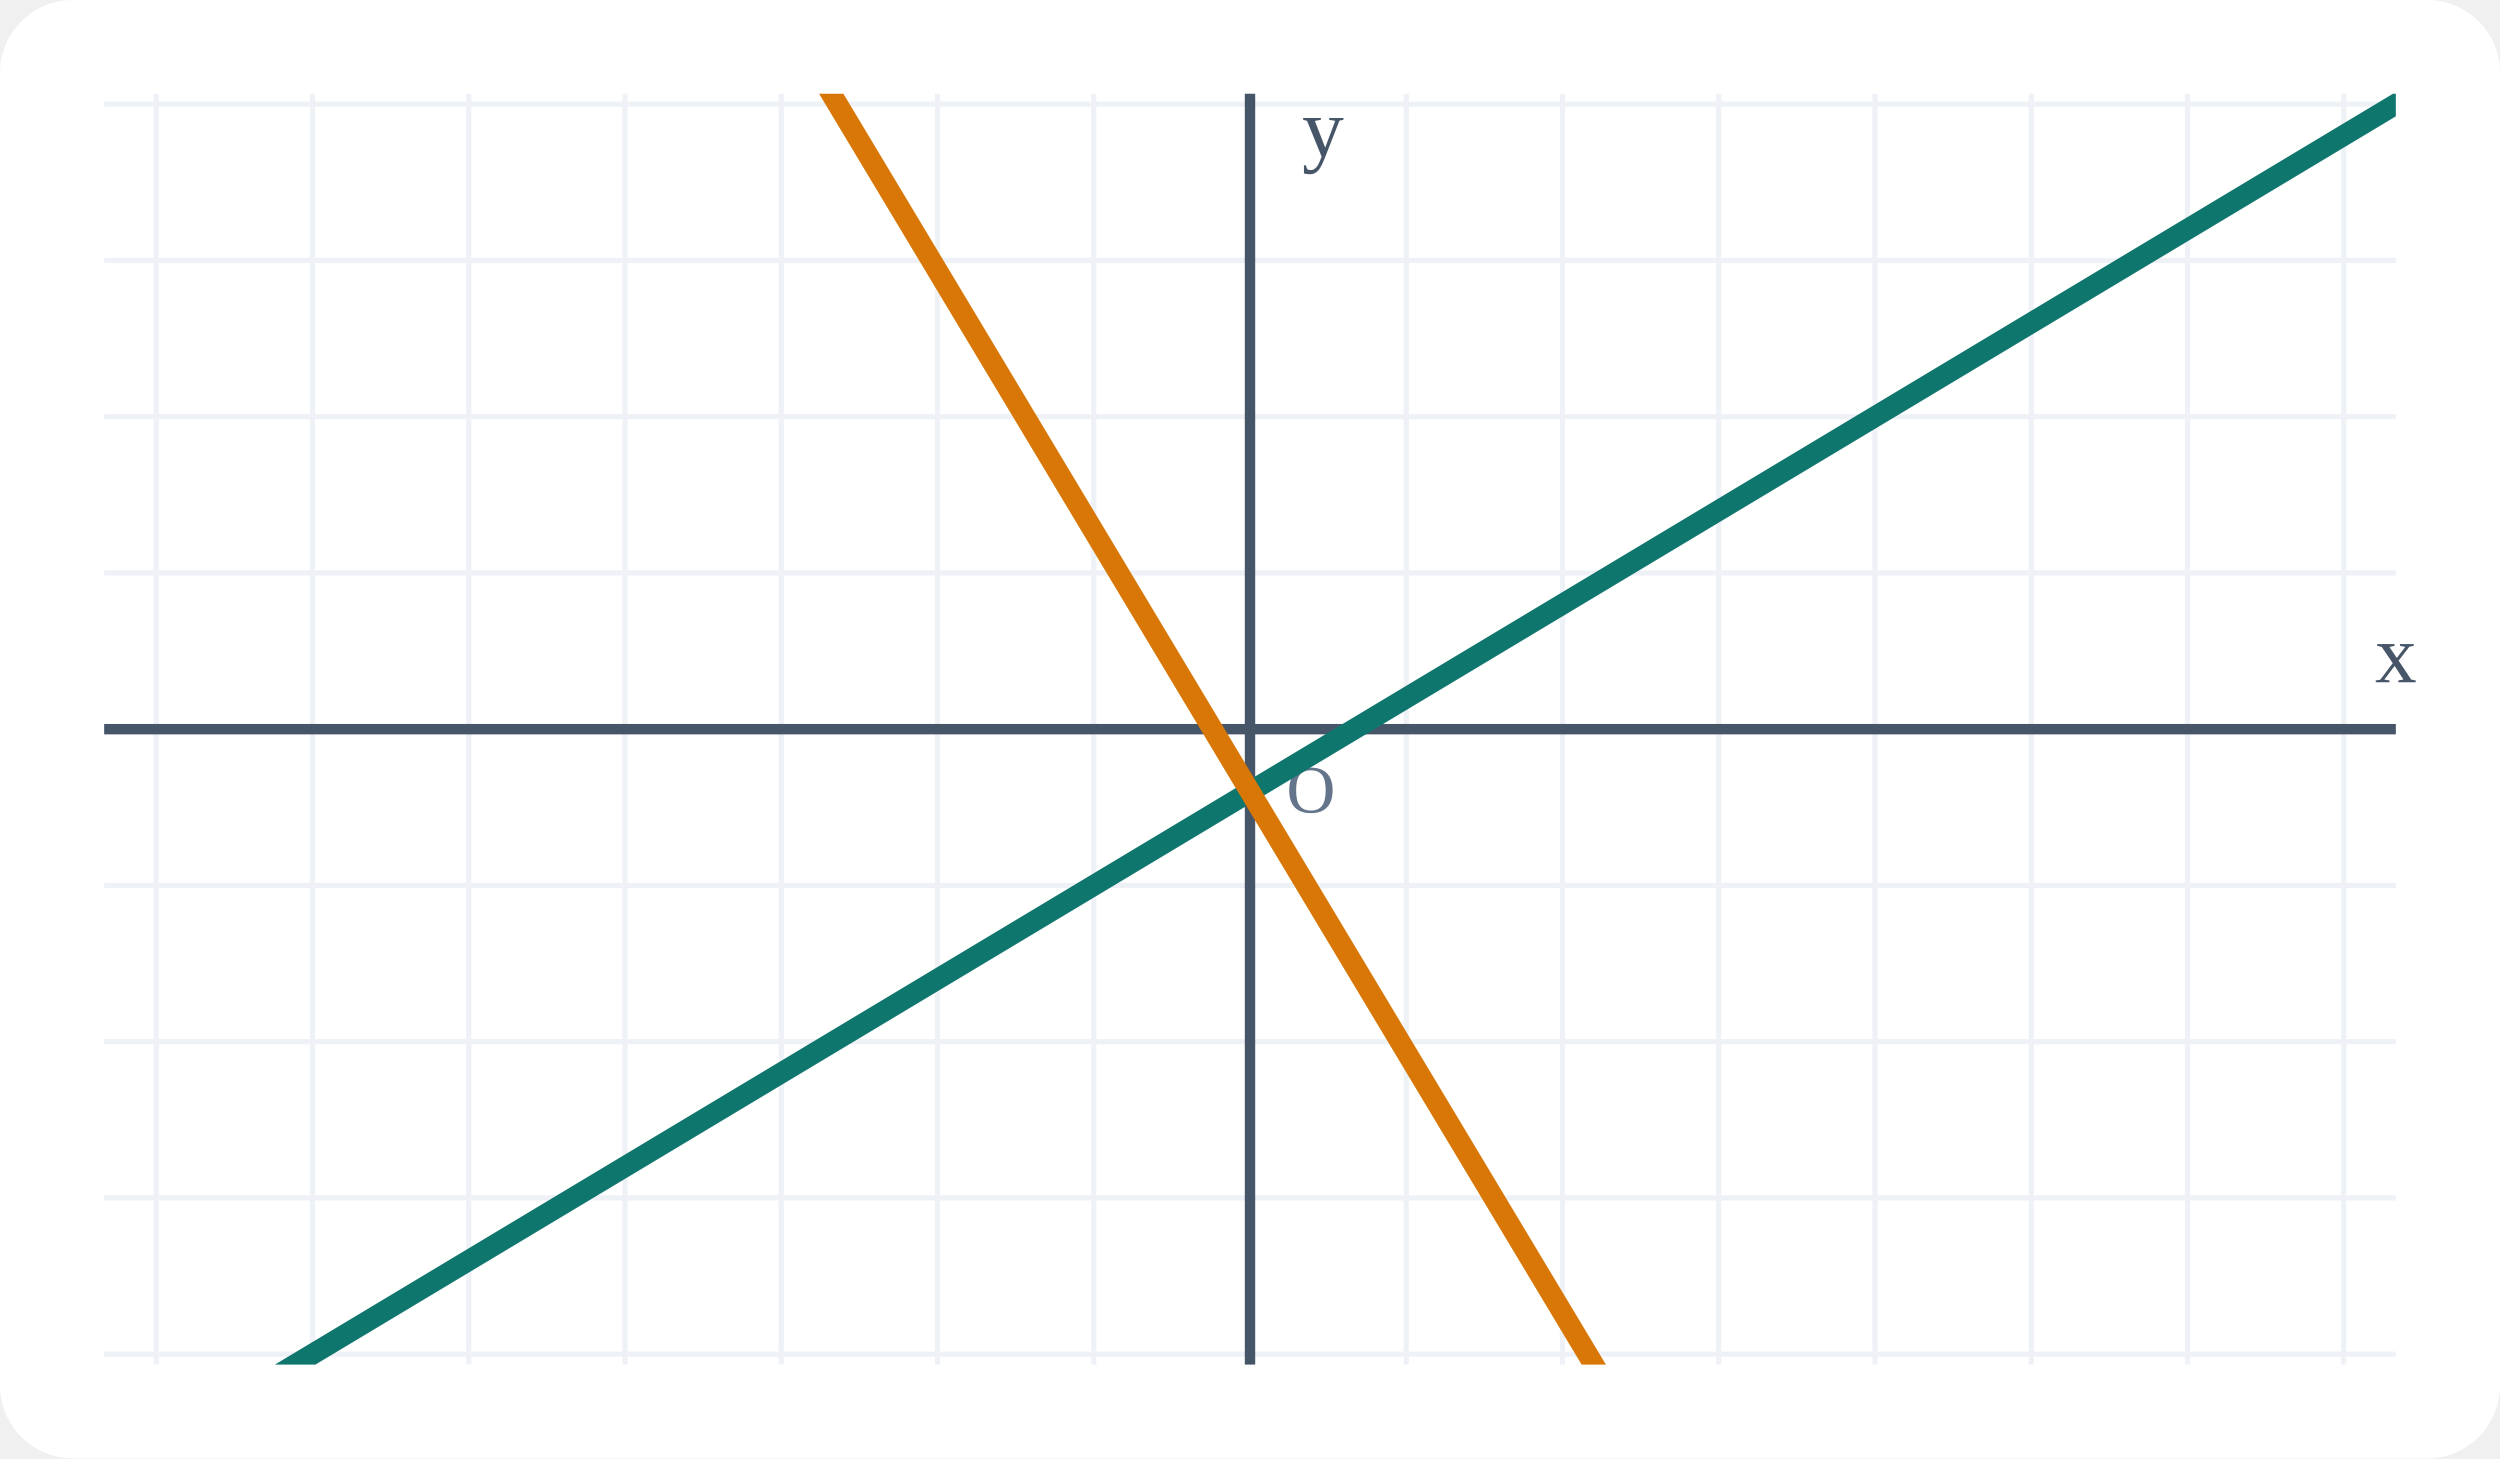
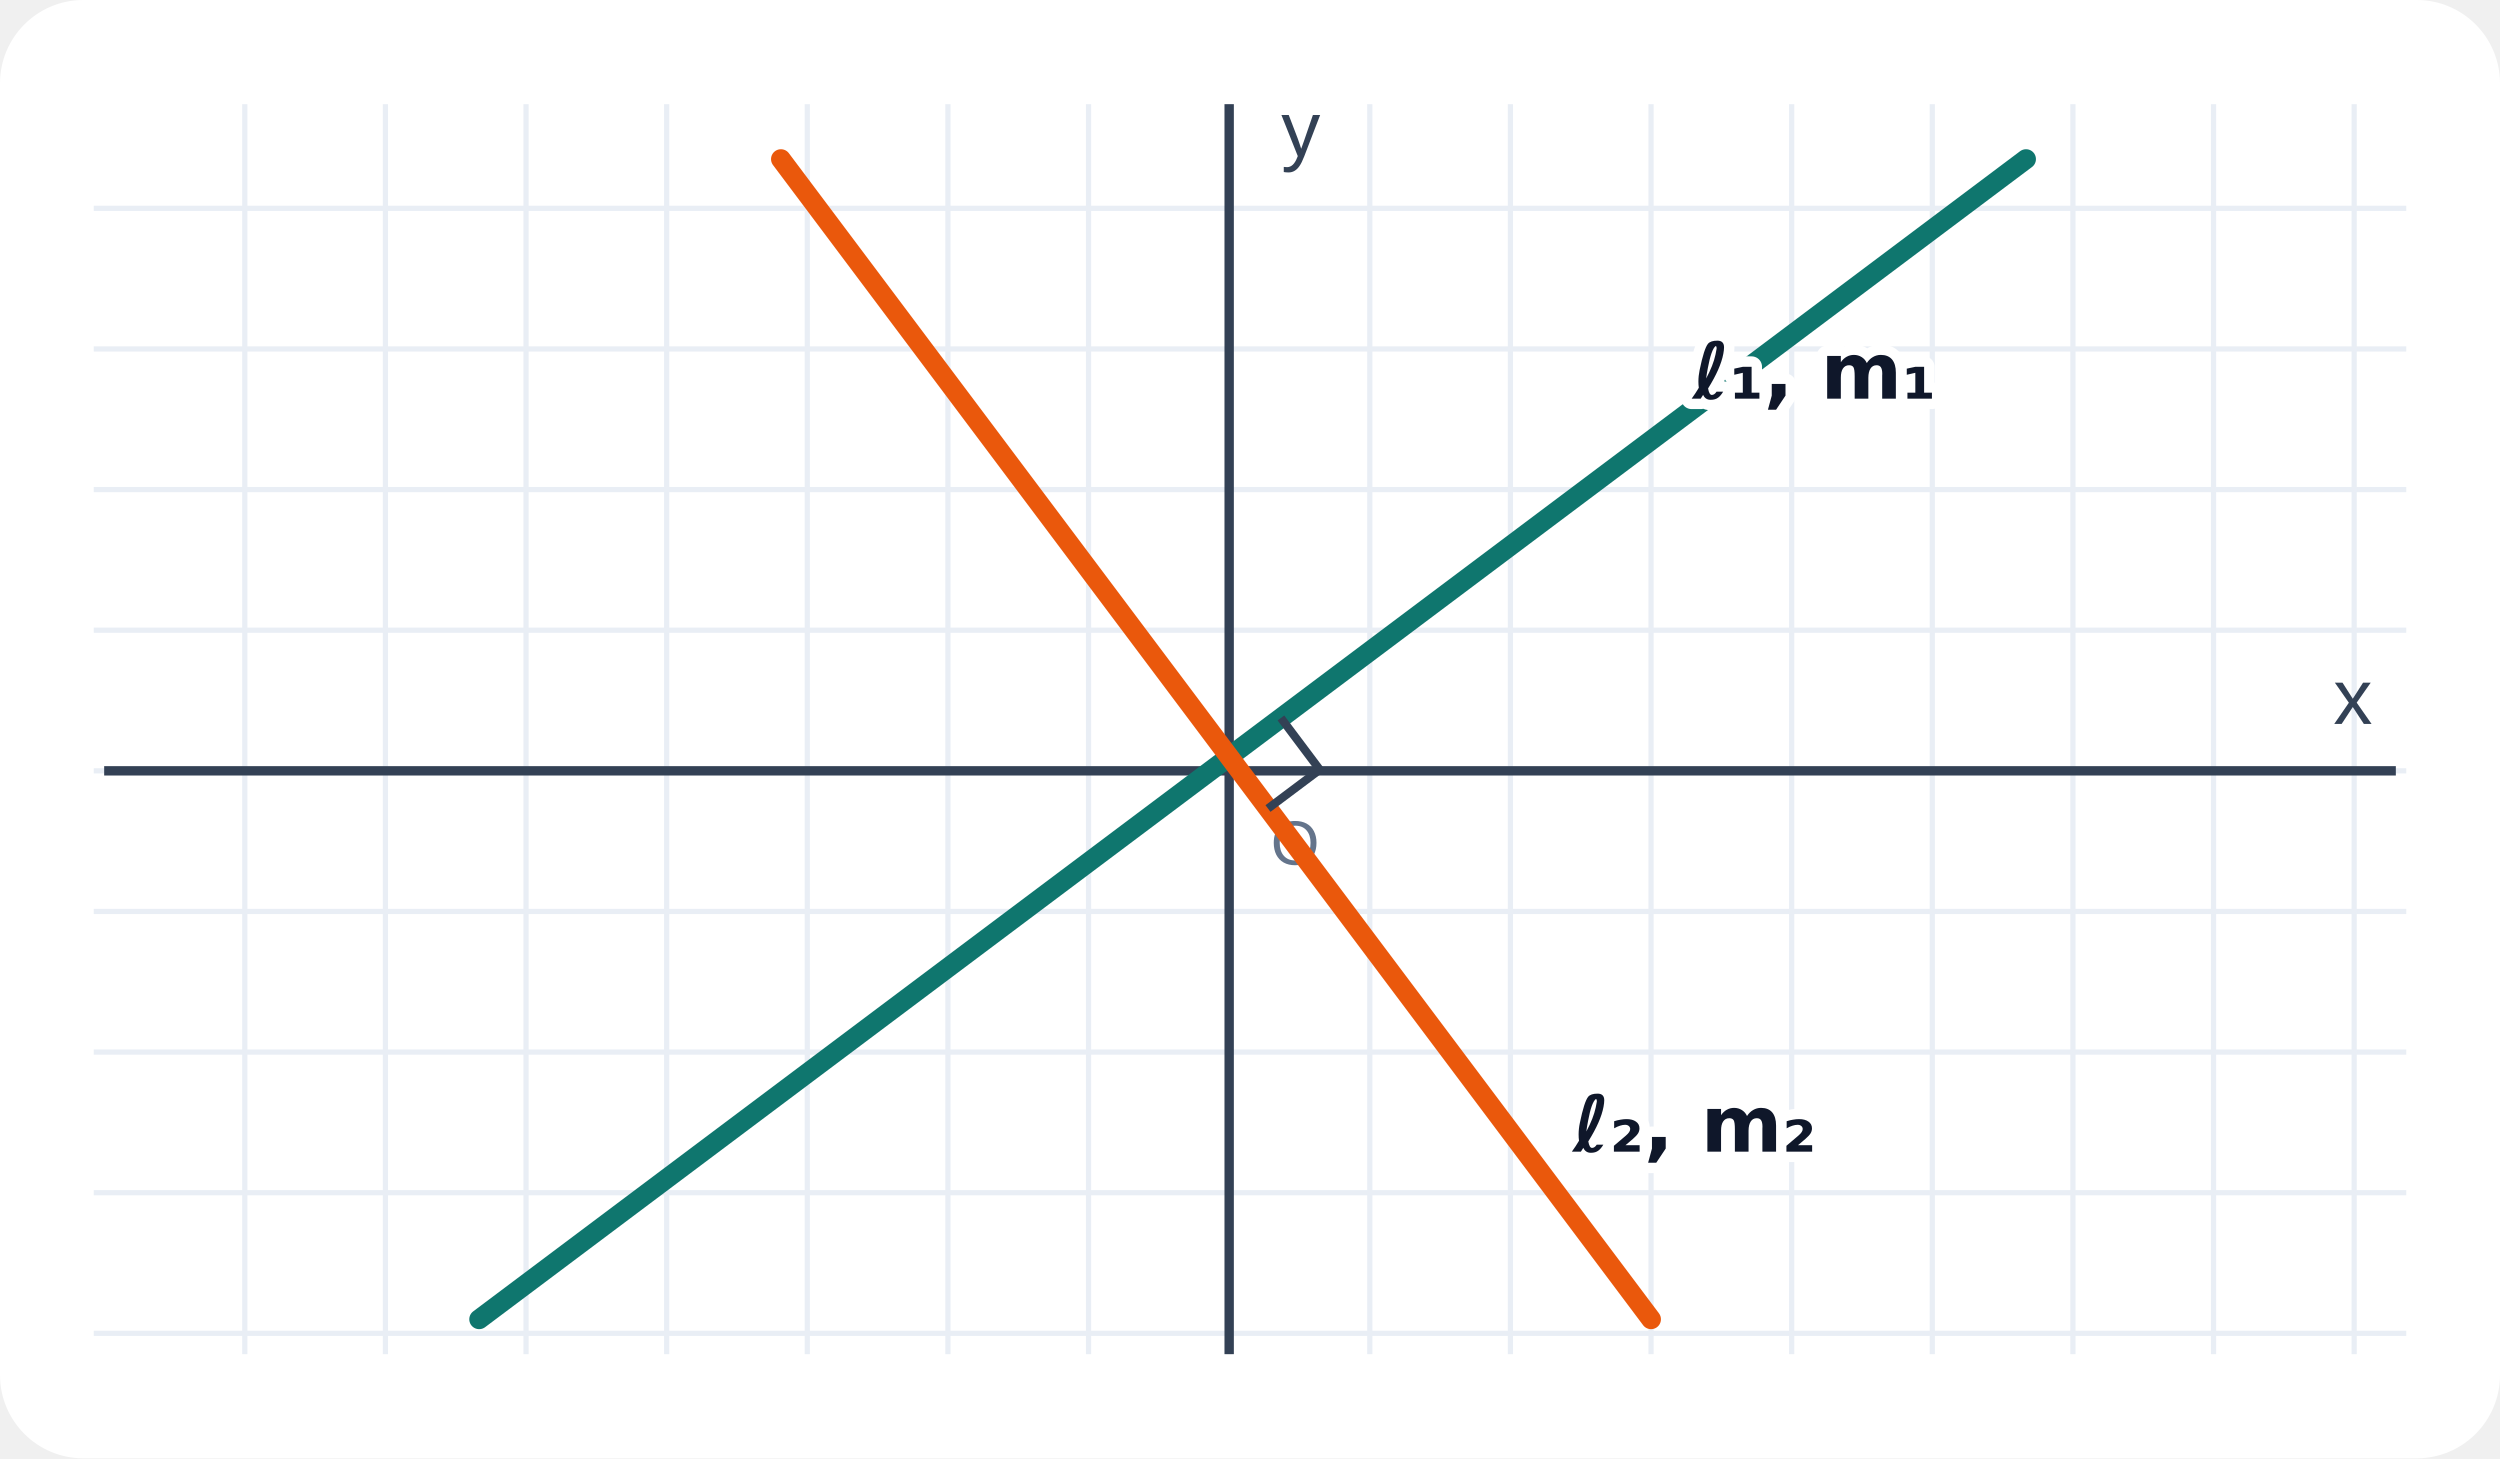
- <svg xmlns="http://www.w3.org/2000/svg" viewBox="0 0 480 280" role="img" aria-label="Coordinate geometry illustration without answer hints">
-   <defs>
-     <clipPath id="clip">
-       <rect x="20" y="18" width="440" height="244" />
-     </clipPath>
-   </defs>
-   <rect width="480" height="280" rx="14" fill="#ffffff" />
-   <line x1="30" y1="18" x2="30" y2="262" stroke="#eef2f7" />
-   <line x1="60" y1="18" x2="60" y2="262" stroke="#eef2f7" />
-   <line x1="90" y1="18" x2="90" y2="262" stroke="#eef2f7" />
-   <line x1="120" y1="18" x2="120" y2="262" stroke="#eef2f7" />
-   <line x1="150" y1="18" x2="150" y2="262" stroke="#eef2f7" />
-   <line x1="180" y1="18" x2="180" y2="262" stroke="#eef2f7" />
-   <line x1="210" y1="18" x2="210" y2="262" stroke="#eef2f7" />
-   <line x1="240" y1="18" x2="240" y2="262" stroke="#eef2f7" />
-   <line x1="270" y1="18" x2="270" y2="262" stroke="#eef2f7" />
-   <line x1="300" y1="18" x2="300" y2="262" stroke="#eef2f7" />
-   <line x1="330" y1="18" x2="330" y2="262" stroke="#eef2f7" />
-   <line x1="360" y1="18" x2="360" y2="262" stroke="#eef2f7" />
-   <line x1="390" y1="18" x2="390" y2="262" stroke="#eef2f7" />
-   <line x1="420" y1="18" x2="420" y2="262" stroke="#eef2f7" />
-   <line x1="450" y1="18" x2="450" y2="262" stroke="#eef2f7" />
-   <line x1="20" y1="260" x2="460" y2="260" stroke="#eef2f7" />
-   <line x1="20" y1="230" x2="460" y2="230" stroke="#eef2f7" />
-   <line x1="20" y1="200" x2="460" y2="200" stroke="#eef2f7" />
-   <line x1="20" y1="170" x2="460" y2="170" stroke="#eef2f7" />
-   <line x1="20" y1="140" x2="460" y2="140" stroke="#eef2f7" />
-   <line x1="20" y1="110" x2="460" y2="110" stroke="#eef2f7" />
-   <line x1="20" y1="80" x2="460" y2="80" stroke="#eef2f7" />
-   <line x1="20" y1="50" x2="460" y2="50" stroke="#eef2f7" />
-   <line x1="20" y1="20" x2="460" y2="20" stroke="#eef2f7" />
-   <path d="M 20 140 H 460 M 240 262 V 18" stroke="#475569" stroke-width="2" fill="none" />
-   <text x="456" y="131" fill="#475569" font-size="16">x</text>
-   <text x="250" y="30" fill="#475569" font-size="16">y</text>
-   <text x="247" y="156" fill="#64748b" font-size="13">O</text>
-   <line x1="0" y1="296.0" x2="480" y2="8" stroke="#0f766e" stroke-width="4" clip-path="url(#clip)" />
-   <line x1="0" y1="-248.0" x2="480" y2="552.0" stroke="#d97706" stroke-width="4" clip-path="url(#clip)" />
+ <svg xmlns="http://www.w3.org/2000/svg" baseProfile="full" height="280px" version="1.1" viewBox="0 0 480 280" width="480px">
+   <defs />
+   <rect fill="white" height="280" rx="16" width="480" x="0" y="0" />
+   <line stroke="#e9eef5" stroke-width="1" x1="47" x2="47" y1="20" y2="260" />
+   <line stroke="#e9eef5" stroke-width="1" x1="74" x2="74" y1="20" y2="260" />
+   <line stroke="#e9eef5" stroke-width="1" x1="101" x2="101" y1="20" y2="260" />
+   <line stroke="#e9eef5" stroke-width="1" x1="128" x2="128" y1="20" y2="260" />
+   <line stroke="#e9eef5" stroke-width="1" x1="155" x2="155" y1="20" y2="260" />
+   <line stroke="#e9eef5" stroke-width="1" x1="182" x2="182" y1="20" y2="260" />
+   <line stroke="#e9eef5" stroke-width="1" x1="209" x2="209" y1="20" y2="260" />
+   <line stroke="#e9eef5" stroke-width="1" x1="236" x2="236" y1="20" y2="260" />
+   <line stroke="#e9eef5" stroke-width="1" x1="263" x2="263" y1="20" y2="260" />
+   <line stroke="#e9eef5" stroke-width="1" x1="290" x2="290" y1="20" y2="260" />
+   <line stroke="#e9eef5" stroke-width="1" x1="317" x2="317" y1="20" y2="260" />
+   <line stroke="#e9eef5" stroke-width="1" x1="344" x2="344" y1="20" y2="260" />
+   <line stroke="#e9eef5" stroke-width="1" x1="371" x2="371" y1="20" y2="260" />
+   <line stroke="#e9eef5" stroke-width="1" x1="398" x2="398" y1="20" y2="260" />
+   <line stroke="#e9eef5" stroke-width="1" x1="425" x2="425" y1="20" y2="260" />
+   <line stroke="#e9eef5" stroke-width="1" x1="452" x2="452" y1="20" y2="260" />
+   <line stroke="#e9eef5" stroke-width="1" x1="18" x2="462" y1="256" y2="256" />
+   <line stroke="#e9eef5" stroke-width="1" x1="18" x2="462" y1="229" y2="229" />
+   <line stroke="#e9eef5" stroke-width="1" x1="18" x2="462" y1="202" y2="202" />
+   <line stroke="#e9eef5" stroke-width="1" x1="18" x2="462" y1="175" y2="175" />
+   <line stroke="#e9eef5" stroke-width="1" x1="18" x2="462" y1="148" y2="148" />
+   <line stroke="#e9eef5" stroke-width="1" x1="18" x2="462" y1="121" y2="121" />
+   <line stroke="#e9eef5" stroke-width="1" x1="18" x2="462" y1="94" y2="94" />
+   <line stroke="#e9eef5" stroke-width="1" x1="18" x2="462" y1="67" y2="67" />
+   <line stroke="#e9eef5" stroke-width="1" x1="18" x2="462" y1="40" y2="40" />
+   <line stroke="#334155" stroke-width="1.8" x1="20" x2="460" y1="148" y2="148" />
+   <line stroke="#334155" stroke-width="1.8" x1="236" x2="236" y1="260" y2="20" />
+   <text fill="#334155" font-family="Arial, sans-serif" font-size="15" x="448" y="139">x</text>
+   <text fill="#334155" font-family="Arial, sans-serif" font-size="15" x="246" y="30">y</text>
+   <text fill="#64748b" font-family="Arial, sans-serif" font-size="12" x="244" y="166">O</text>
+   <line stroke="#0f766e" stroke-linecap="round" stroke-width="3.8" x1="92.0" x2="389.0" y1="253.3" y2="30.55" />
+   <line stroke="#ea580c" stroke-linecap="round" stroke-width="3.8" x1="149.938" x2="317.0" y1="30.55" y2="253.3" />
+   <polyline fill="none" points="245.936,137.848 253.388,147.784 243.452,155.236" stroke="#334155" stroke-width="1.6" />
+   <text fill="white" font-family="DejaVu Sans, Arial, sans-serif" font-size="15" font-weight="bold" stroke="white" stroke-linejoin="round" stroke-width="4" text-anchor="start" x="325" y="76.55">ℓ₁, m₁</text>
+   <text fill="#0f172a" font-family="DejaVu Sans, Arial, sans-serif" font-size="15" font-weight="bold" text-anchor="start" x="325" y="76.55">ℓ₁, m₁</text>
+   <text fill="white" font-family="DejaVu Sans, Arial, sans-serif" font-size="15" font-weight="bold" stroke="white" stroke-linejoin="round" stroke-width="4" text-anchor="start" x="302" y="221.12">ℓ₂, m₂</text>
+   <text fill="#0f172a" font-family="DejaVu Sans, Arial, sans-serif" font-size="15" font-weight="bold" text-anchor="start" x="302" y="221.12">ℓ₂, m₂</text>
</svg>
